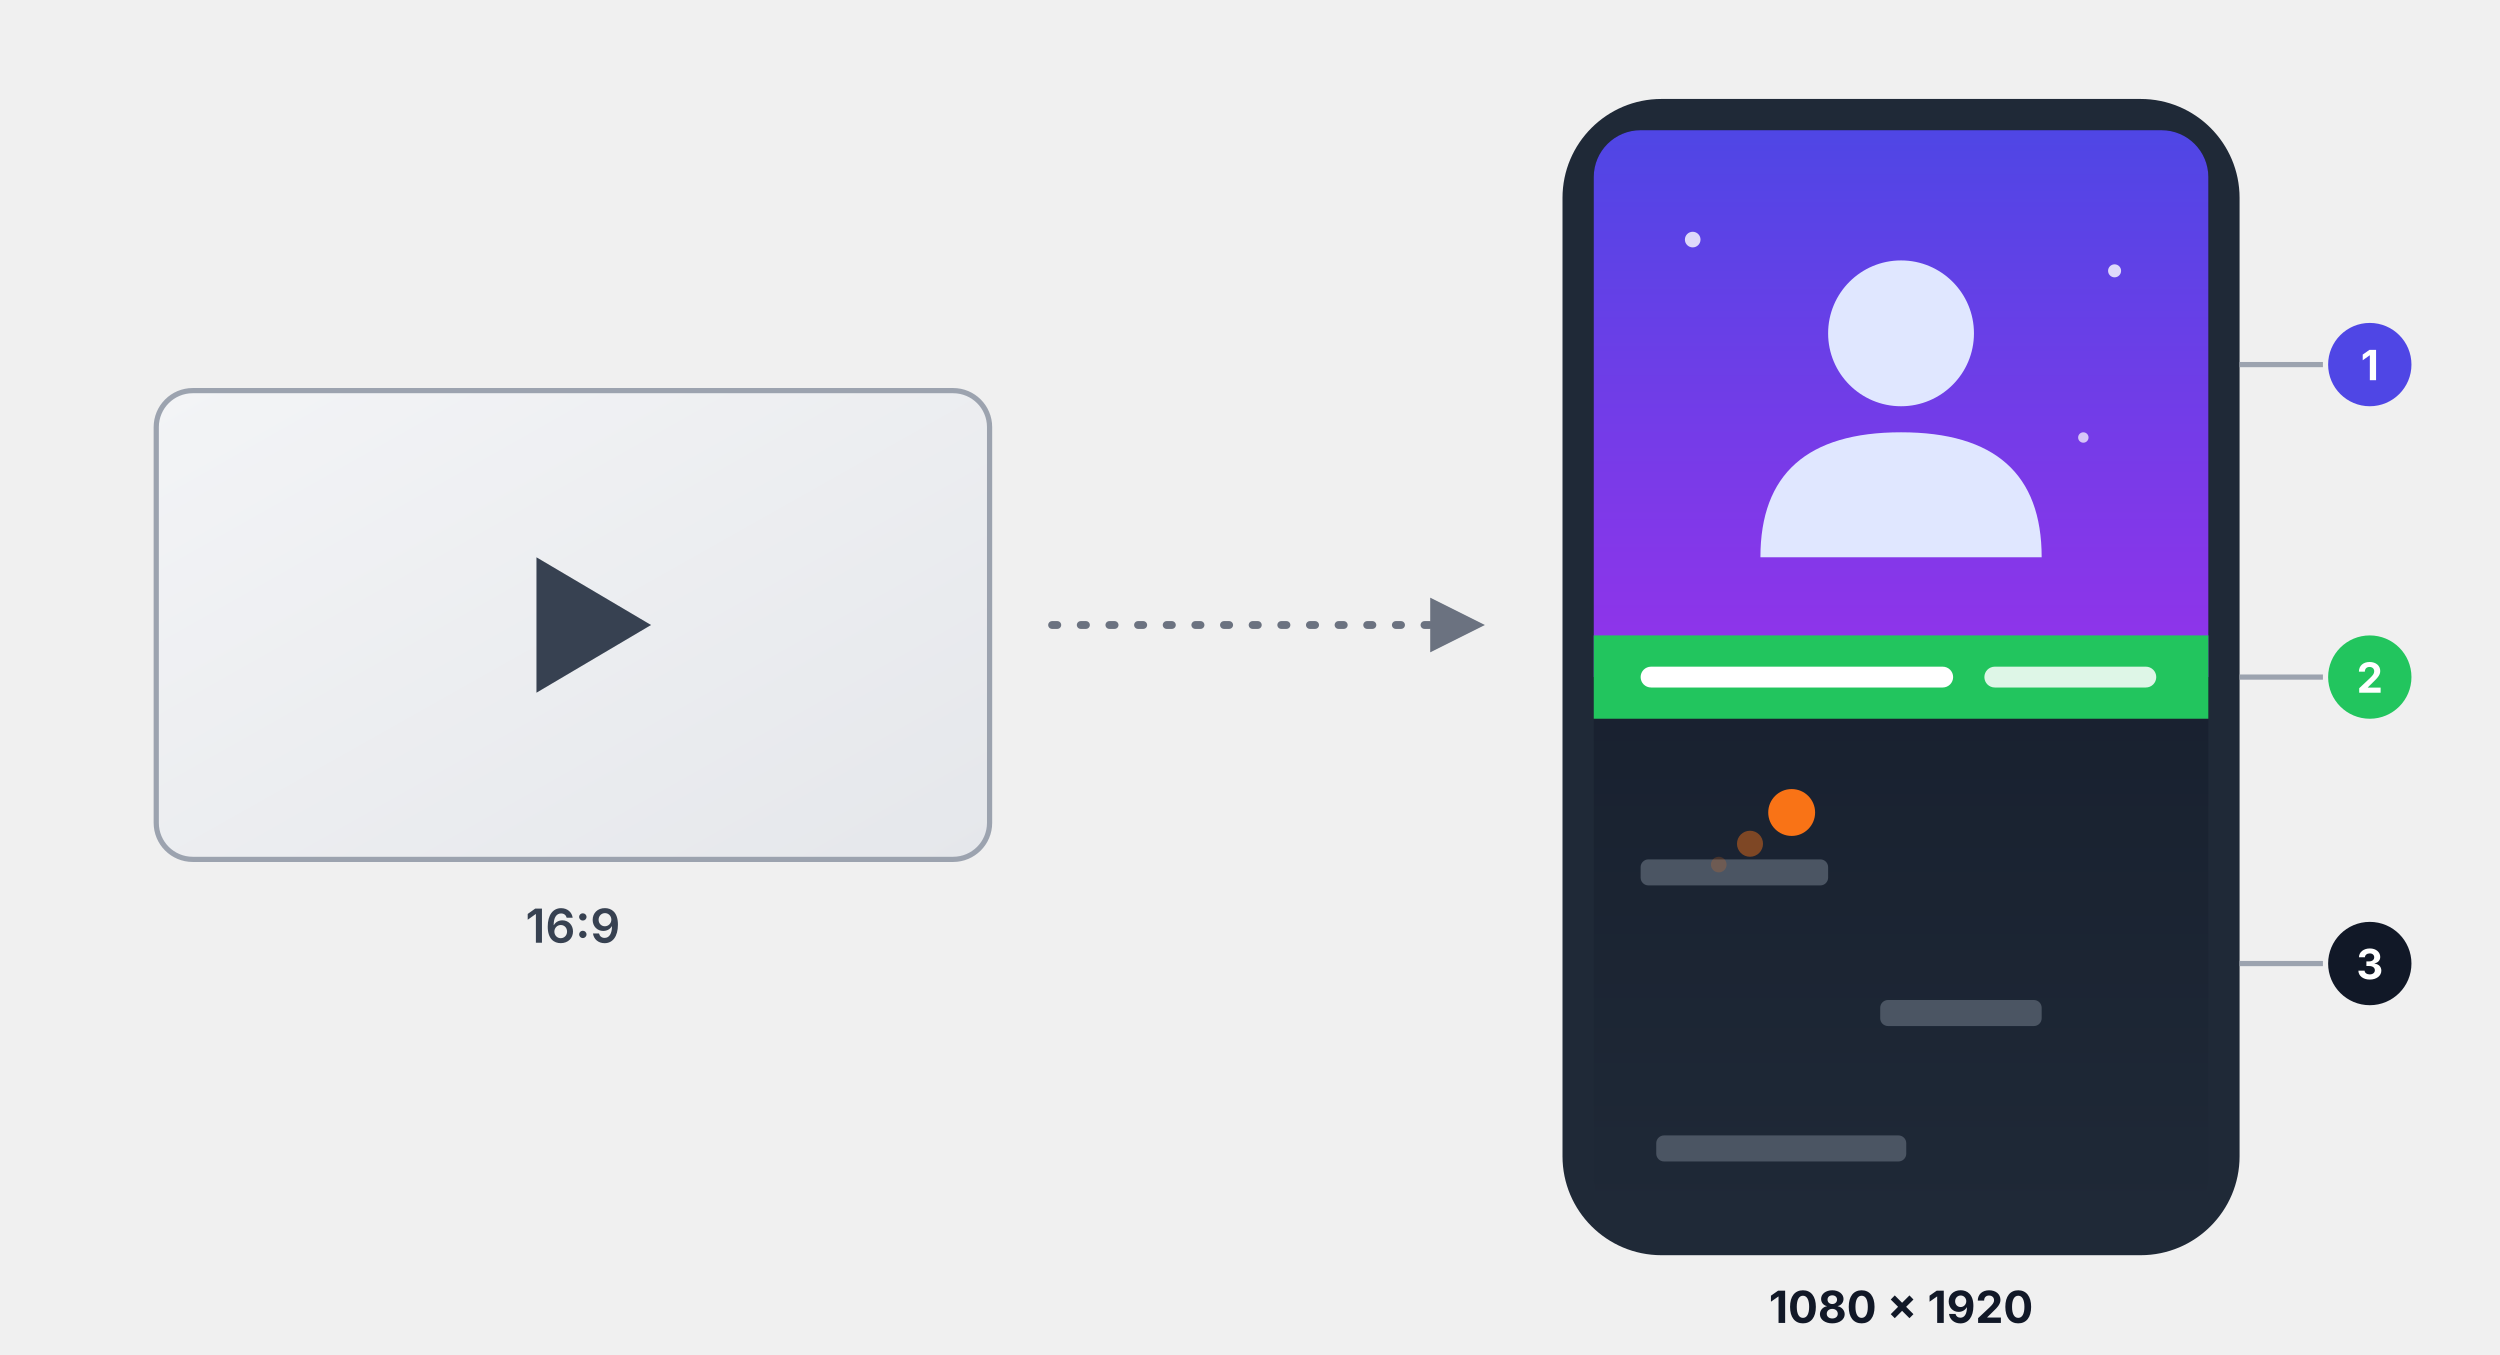
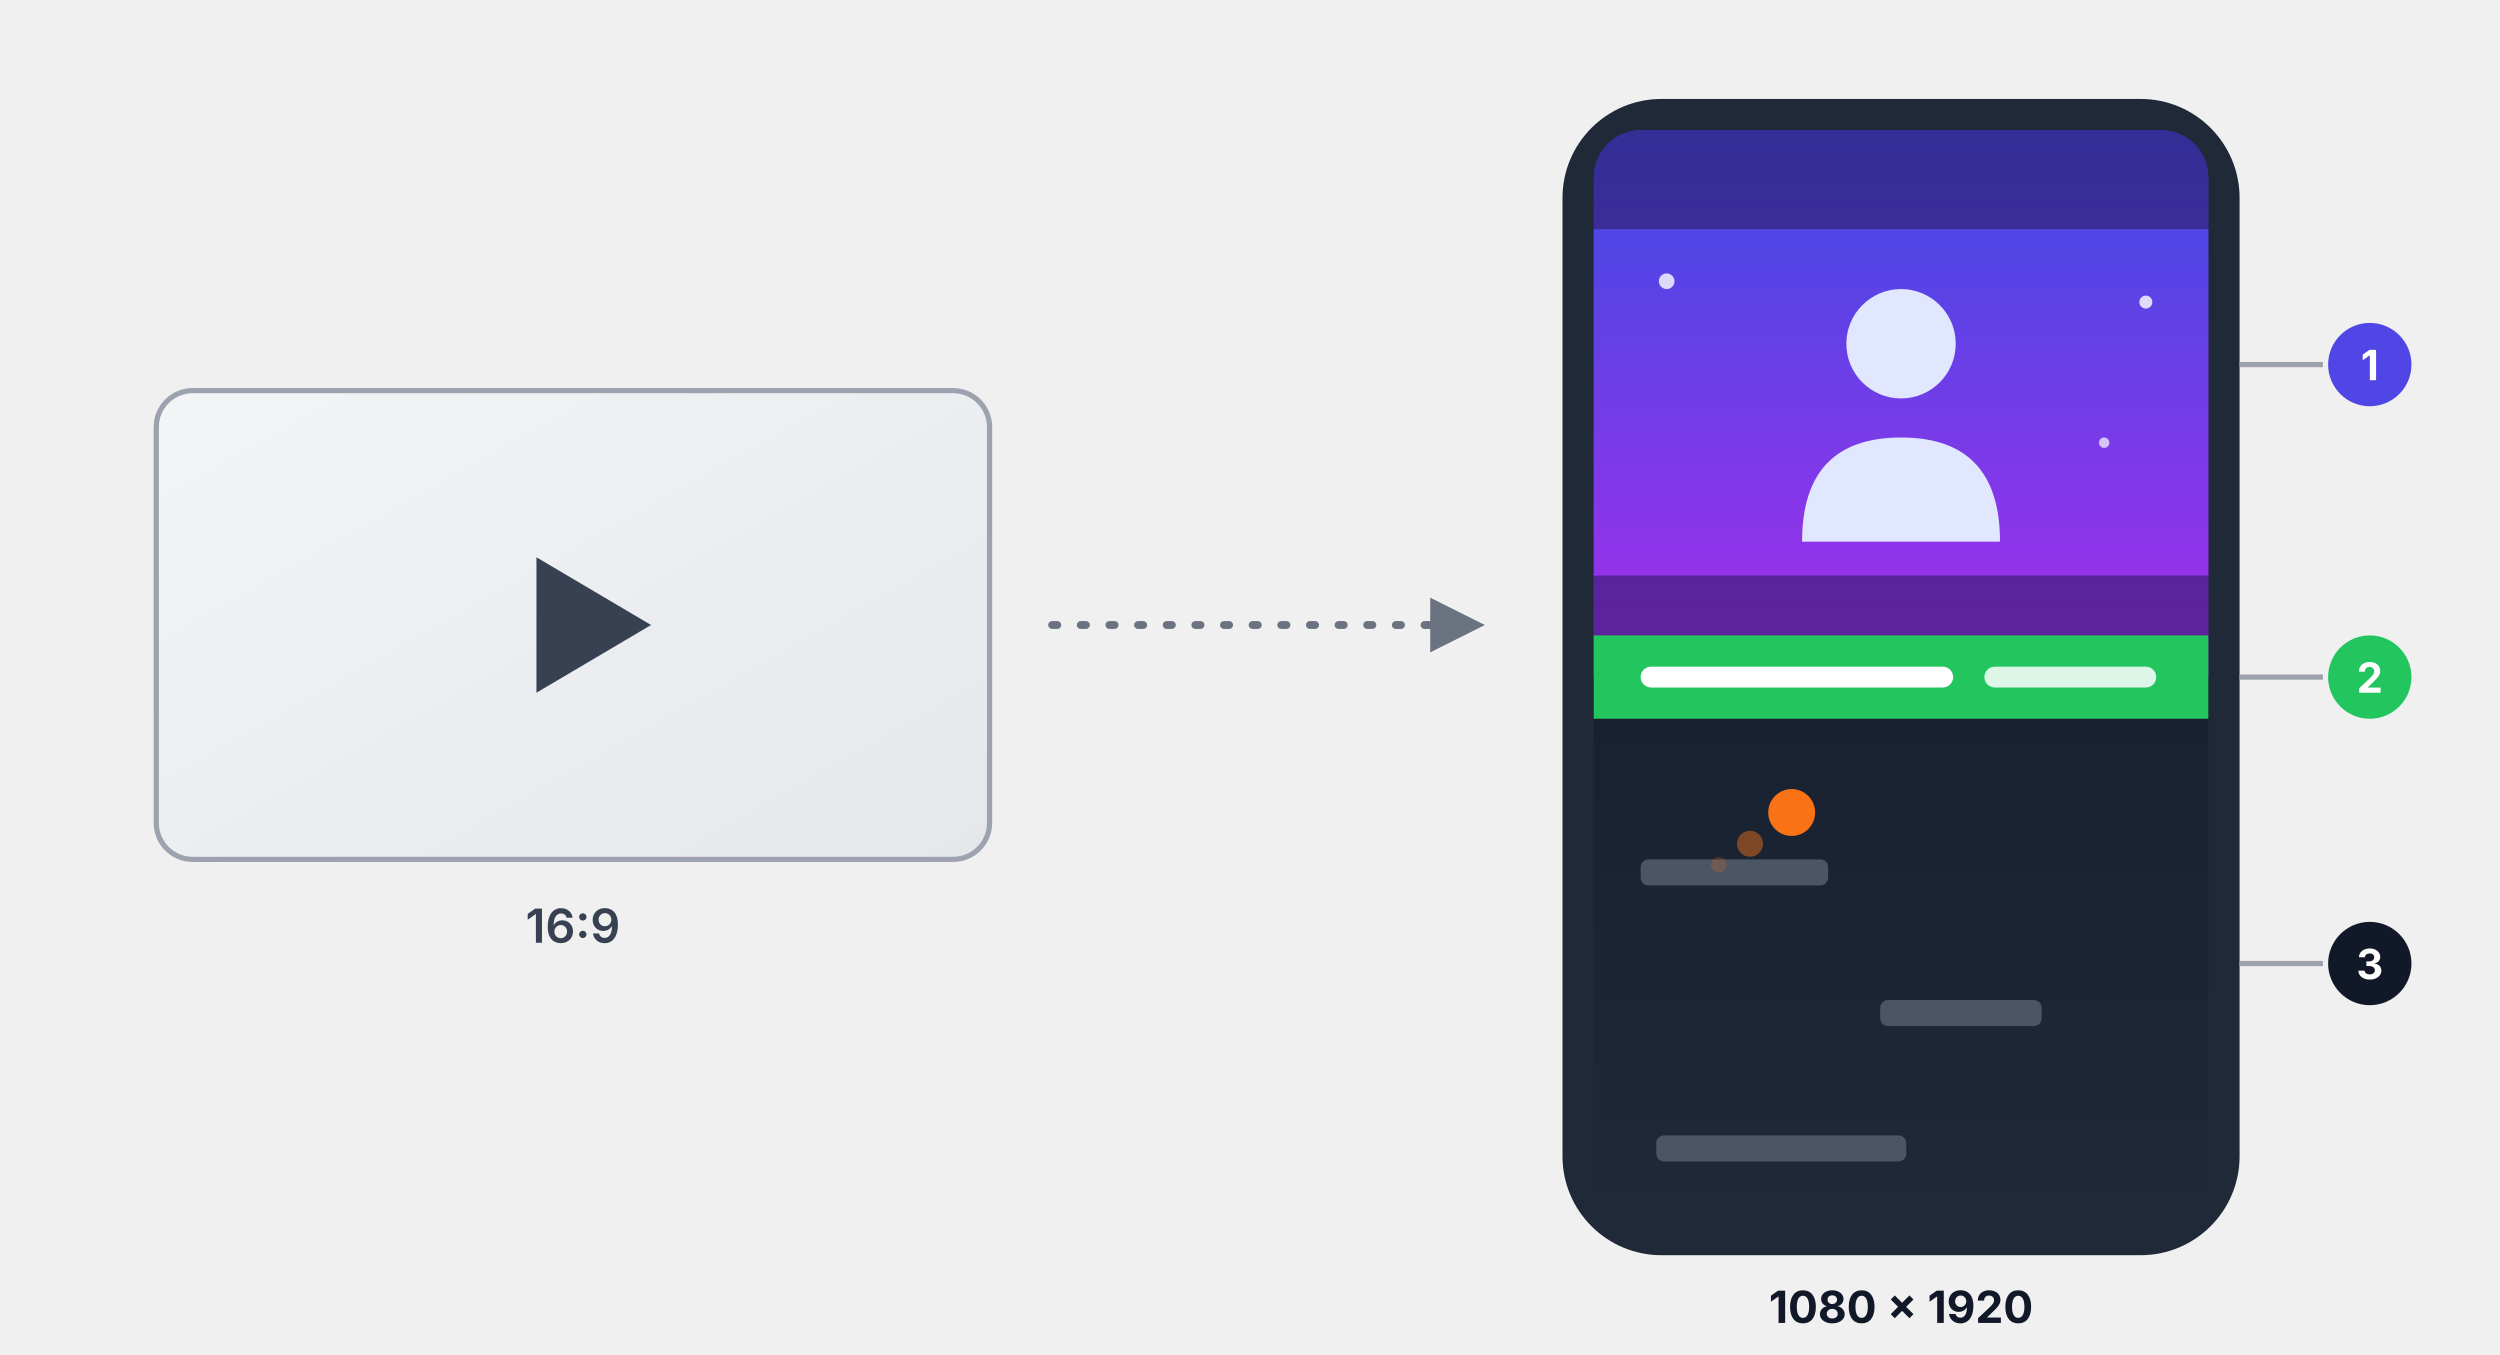
<svg xmlns="http://www.w3.org/2000/svg" viewBox="0 0 960 520" role="img" aria-label="Схема кадра: длинное видео 16:9 превращается в вертикальный ролик 9:16">
  <defs>
    <linearGradient id="top" x1="0" y1="0" x2="0" y2="1">
      <stop offset="0" stop-color="#4f46e5" />
      <stop offset="1" stop-color="#9333ea" />
    </linearGradient>
    <linearGradient id="bottom" x1="0" y1="0" x2="0" y2="1">
      <stop offset="0" stop-color="#111827" />
      <stop offset="1" stop-color="#1f2937" />
    </linearGradient>
    <linearGradient id="src" x1="0" y1="0" x2="1" y2="1">
      <stop offset="0" stop-color="#f3f4f6" />
      <stop offset="1" stop-color="#e5e7eb" />
    </linearGradient>
    <clipPath id="screen">
      <rect x="612" y="50" width="236" height="420" rx="18" />
    </clipPath>
    <marker id="arrow" viewBox="0 0 10 10" refX="8" refY="5" markerWidth="7" markerHeight="7" orient="auto">
      <path d="M0 0 L10 5 L0 10 z" fill="#6b7280" />
    </marker>
  </defs>
  <rect x="60" y="150" width="320" height="180" rx="14" fill="url(#src)" stroke="#9ca3af" stroke-width="2" />
  <path d="M206 214 L206 266 L250 240 Z" fill="#374151" />
  <text x="220" y="362" text-anchor="middle" font-family="Inter, Arial, sans-serif" font-size="18" font-weight="600" fill="#374151">16:9</text>
  <path d="M404 240 L566 240" stroke="#6b7280" stroke-width="3" stroke-dasharray="2 9" stroke-linecap="round" marker-end="url(#arrow)" />
  <rect x="600" y="38" width="260" height="444" rx="38" fill="#1f2937" />
  <g clip-path="url(#screen)">
    <rect x="612" y="50" width="236" height="420" fill="url(#bottom)" />
    <rect x="612" y="50" width="236" height="210" fill="url(#top)" />
-     <circle cx="730" cy="128" r="28" fill="#e0e7ff" />
-     <path d="M676 214 Q676 166 730 166 Q784 166 784 214 Z" fill="#e0e7ff" />
-     <circle cx="650" cy="92" r="3" fill="#ffffff" opacity="0.8" />
-     <circle cx="812" cy="104" r="2.5" fill="#ffffff" opacity="0.8" />
-     <circle cx="800" cy="168" r="2" fill="#ffffff" opacity="0.7" />
+     <rect x="612" y="50" width="236" height="210" fill="#000000" opacity="0.34" />
+     <rect x="612" y="88" width="236" height="133" fill="url(#top)" />
+     <circle cx="730" cy="132" r="21" fill="#e0e7ff" />
+     <path d="M692 208 Q692 168 730 168 Q768 168 768 208 Z" fill="#e0e7ff" />
+     <circle cx="640" cy="108" r="3" fill="#ffffff" opacity="0.8" />
+     <circle cx="824" cy="116" r="2.5" fill="#ffffff" opacity="0.8" />
+     <circle cx="808" cy="170" r="2" fill="#ffffff" opacity="0.7" />
    <rect x="612" y="244" width="236" height="32" fill="#22c55e" />
    <rect x="630" y="256" width="120" height="8" rx="4" fill="#ffffff" />
    <rect x="762" y="256" width="66" height="8" rx="4" fill="#ffffff" opacity="0.85" />
    <rect x="630" y="330" width="72" height="10" rx="3" fill="#4b5563" />
    <rect x="722" y="384" width="62" height="10" rx="3" fill="#4b5563" />
    <rect x="636" y="436" width="96" height="10" rx="3" fill="#4b5563" />
    <circle cx="688" cy="312" r="9" fill="#f97316" />
    <circle cx="672" cy="324" r="5" fill="#f97316" opacity="0.45" />
    <circle cx="660" cy="332" r="3" fill="#f97316" opacity="0.2" />
  </g>
  <g stroke="#9ca3af" stroke-width="2">
    <path d="M860 140 L892 140" />
    <path d="M860 260 L892 260" />
    <path d="M860 370 L892 370" />
  </g>
  <g font-family="Inter, Arial, sans-serif" font-size="16" font-weight="700" text-anchor="middle" fill="#ffffff">
    <circle cx="910" cy="140" r="16" fill="#4f46e5" />
    <text x="910" y="146">1</text>
    <circle cx="910" cy="260" r="16" fill="#22c55e" />
    <text x="910" y="266">2</text>
    <circle cx="910" cy="370" r="16" fill="#111827" />
    <text x="910" y="376">3</text>
  </g>
  <text x="730" y="508" text-anchor="middle" font-family="Inter, Arial, sans-serif" font-size="17" font-weight="700" fill="#111827">1080 × 1920</text>
</svg>
